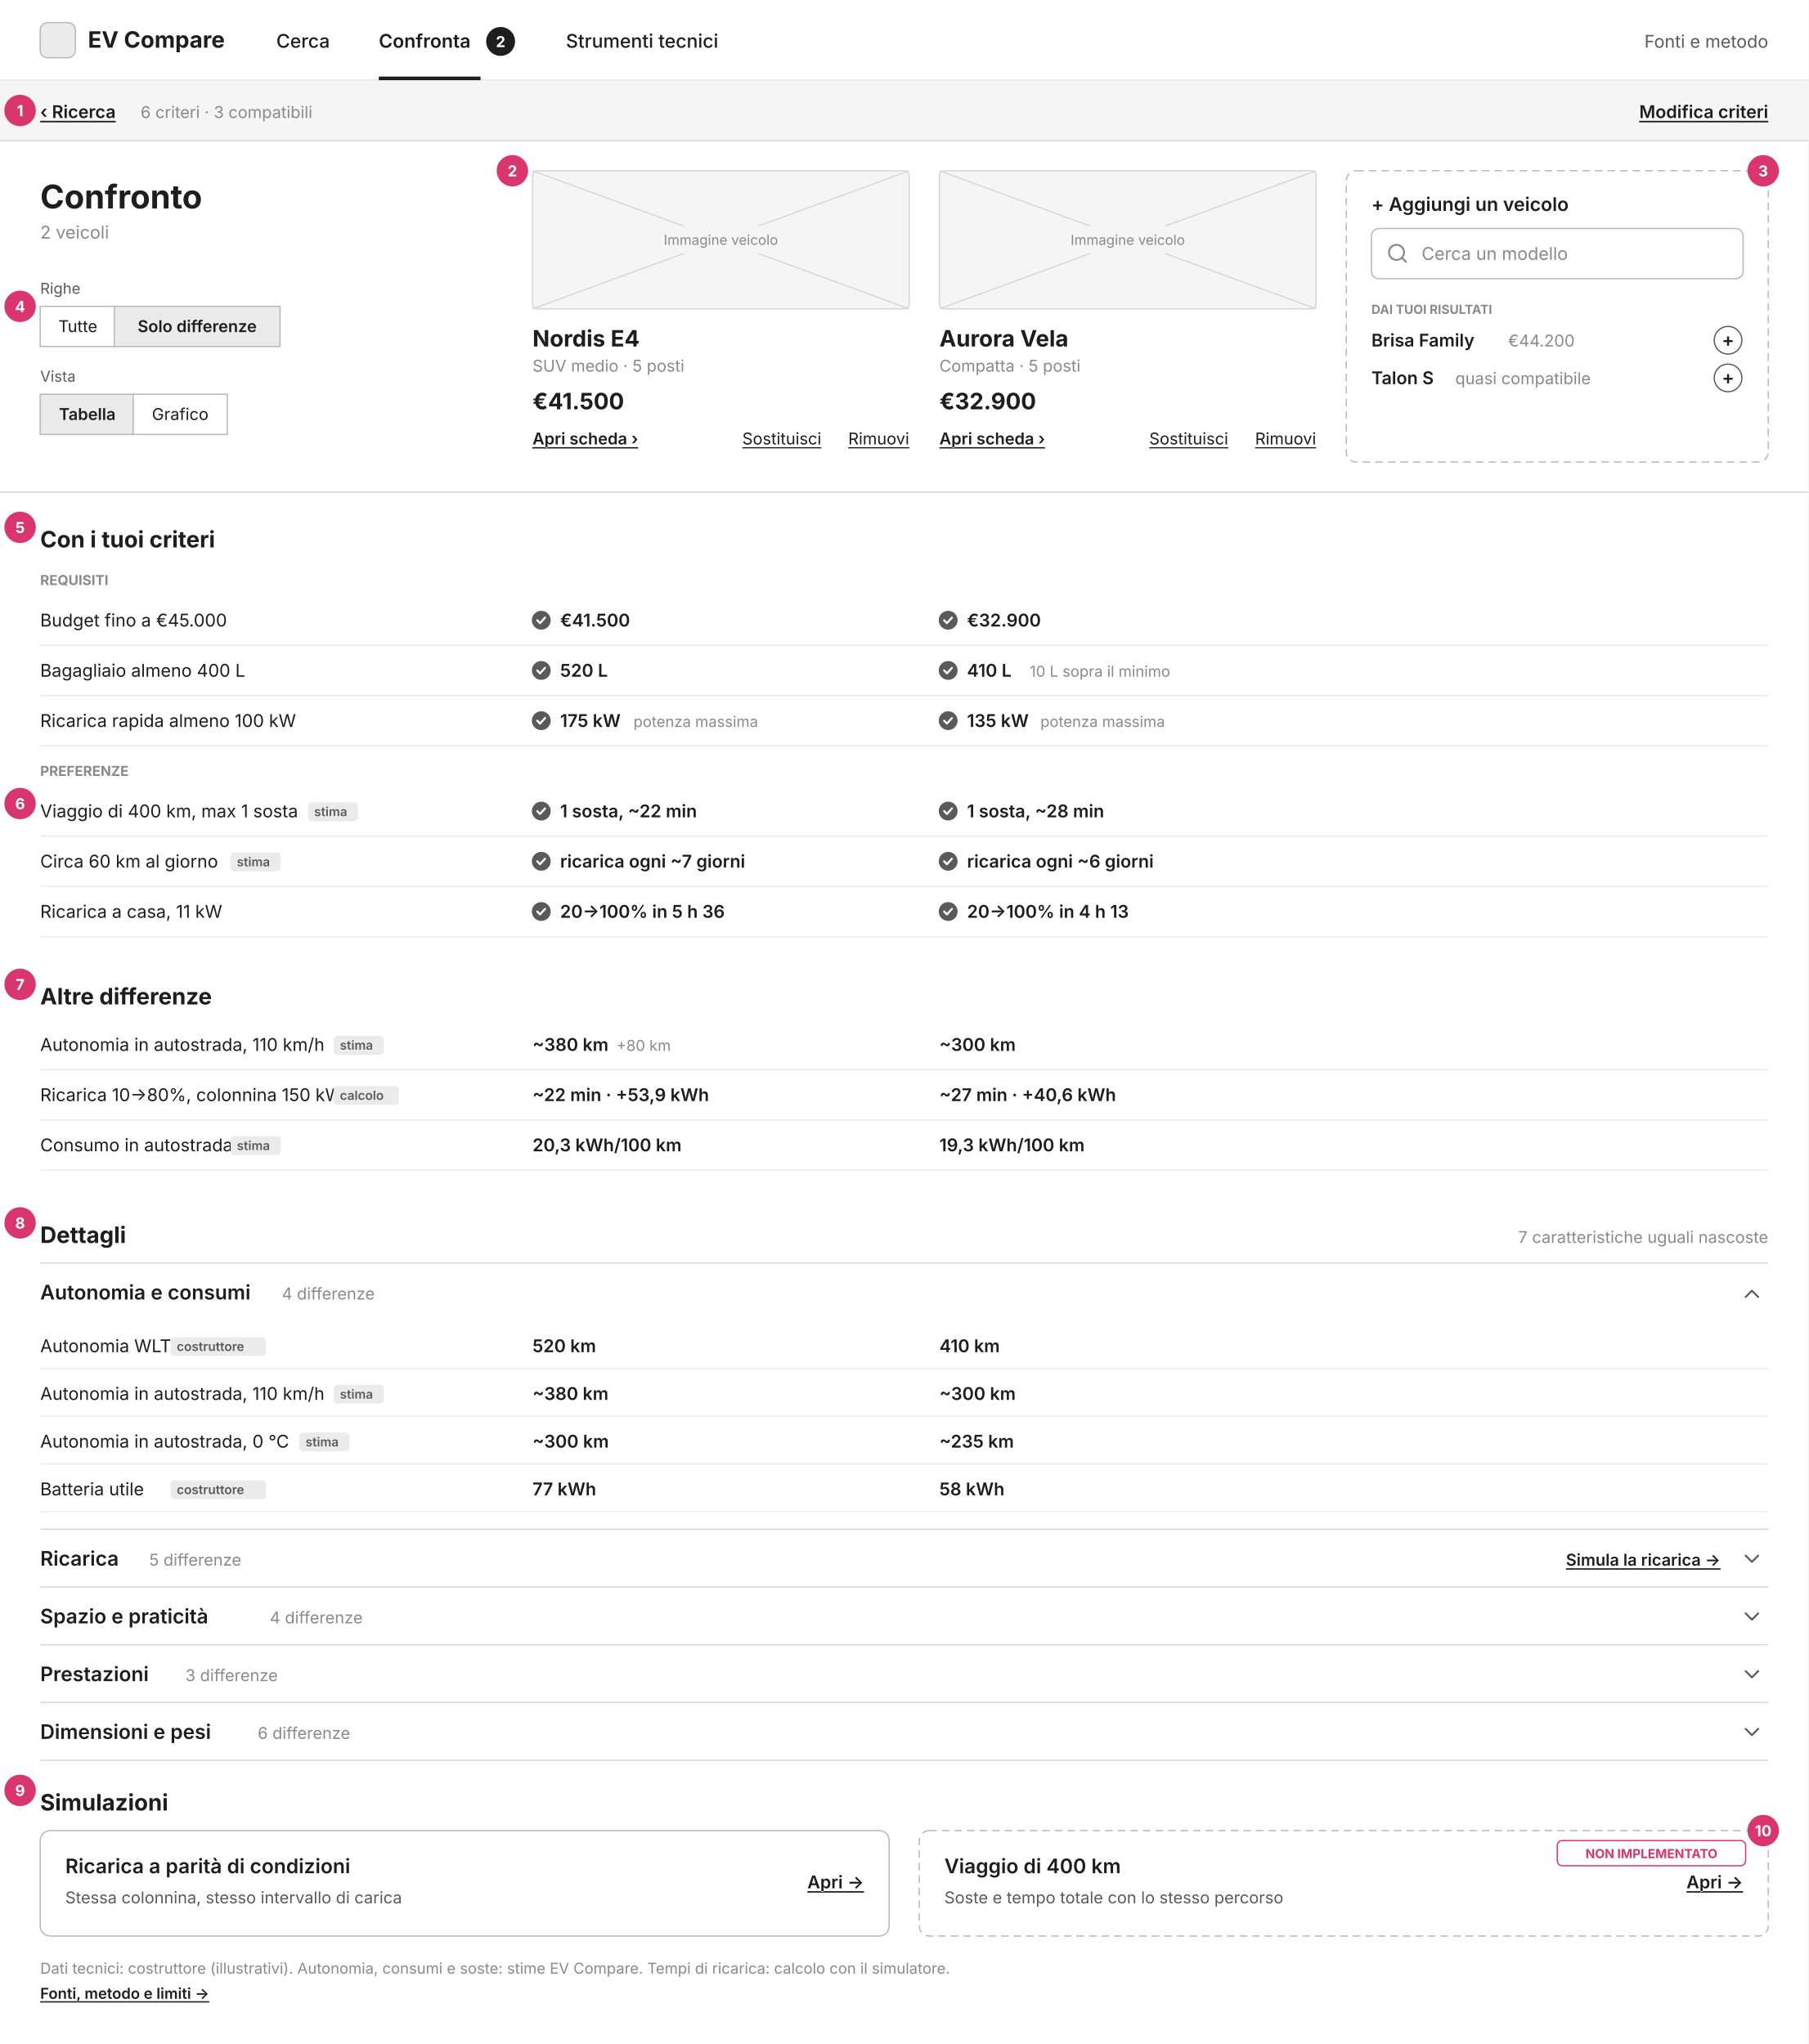
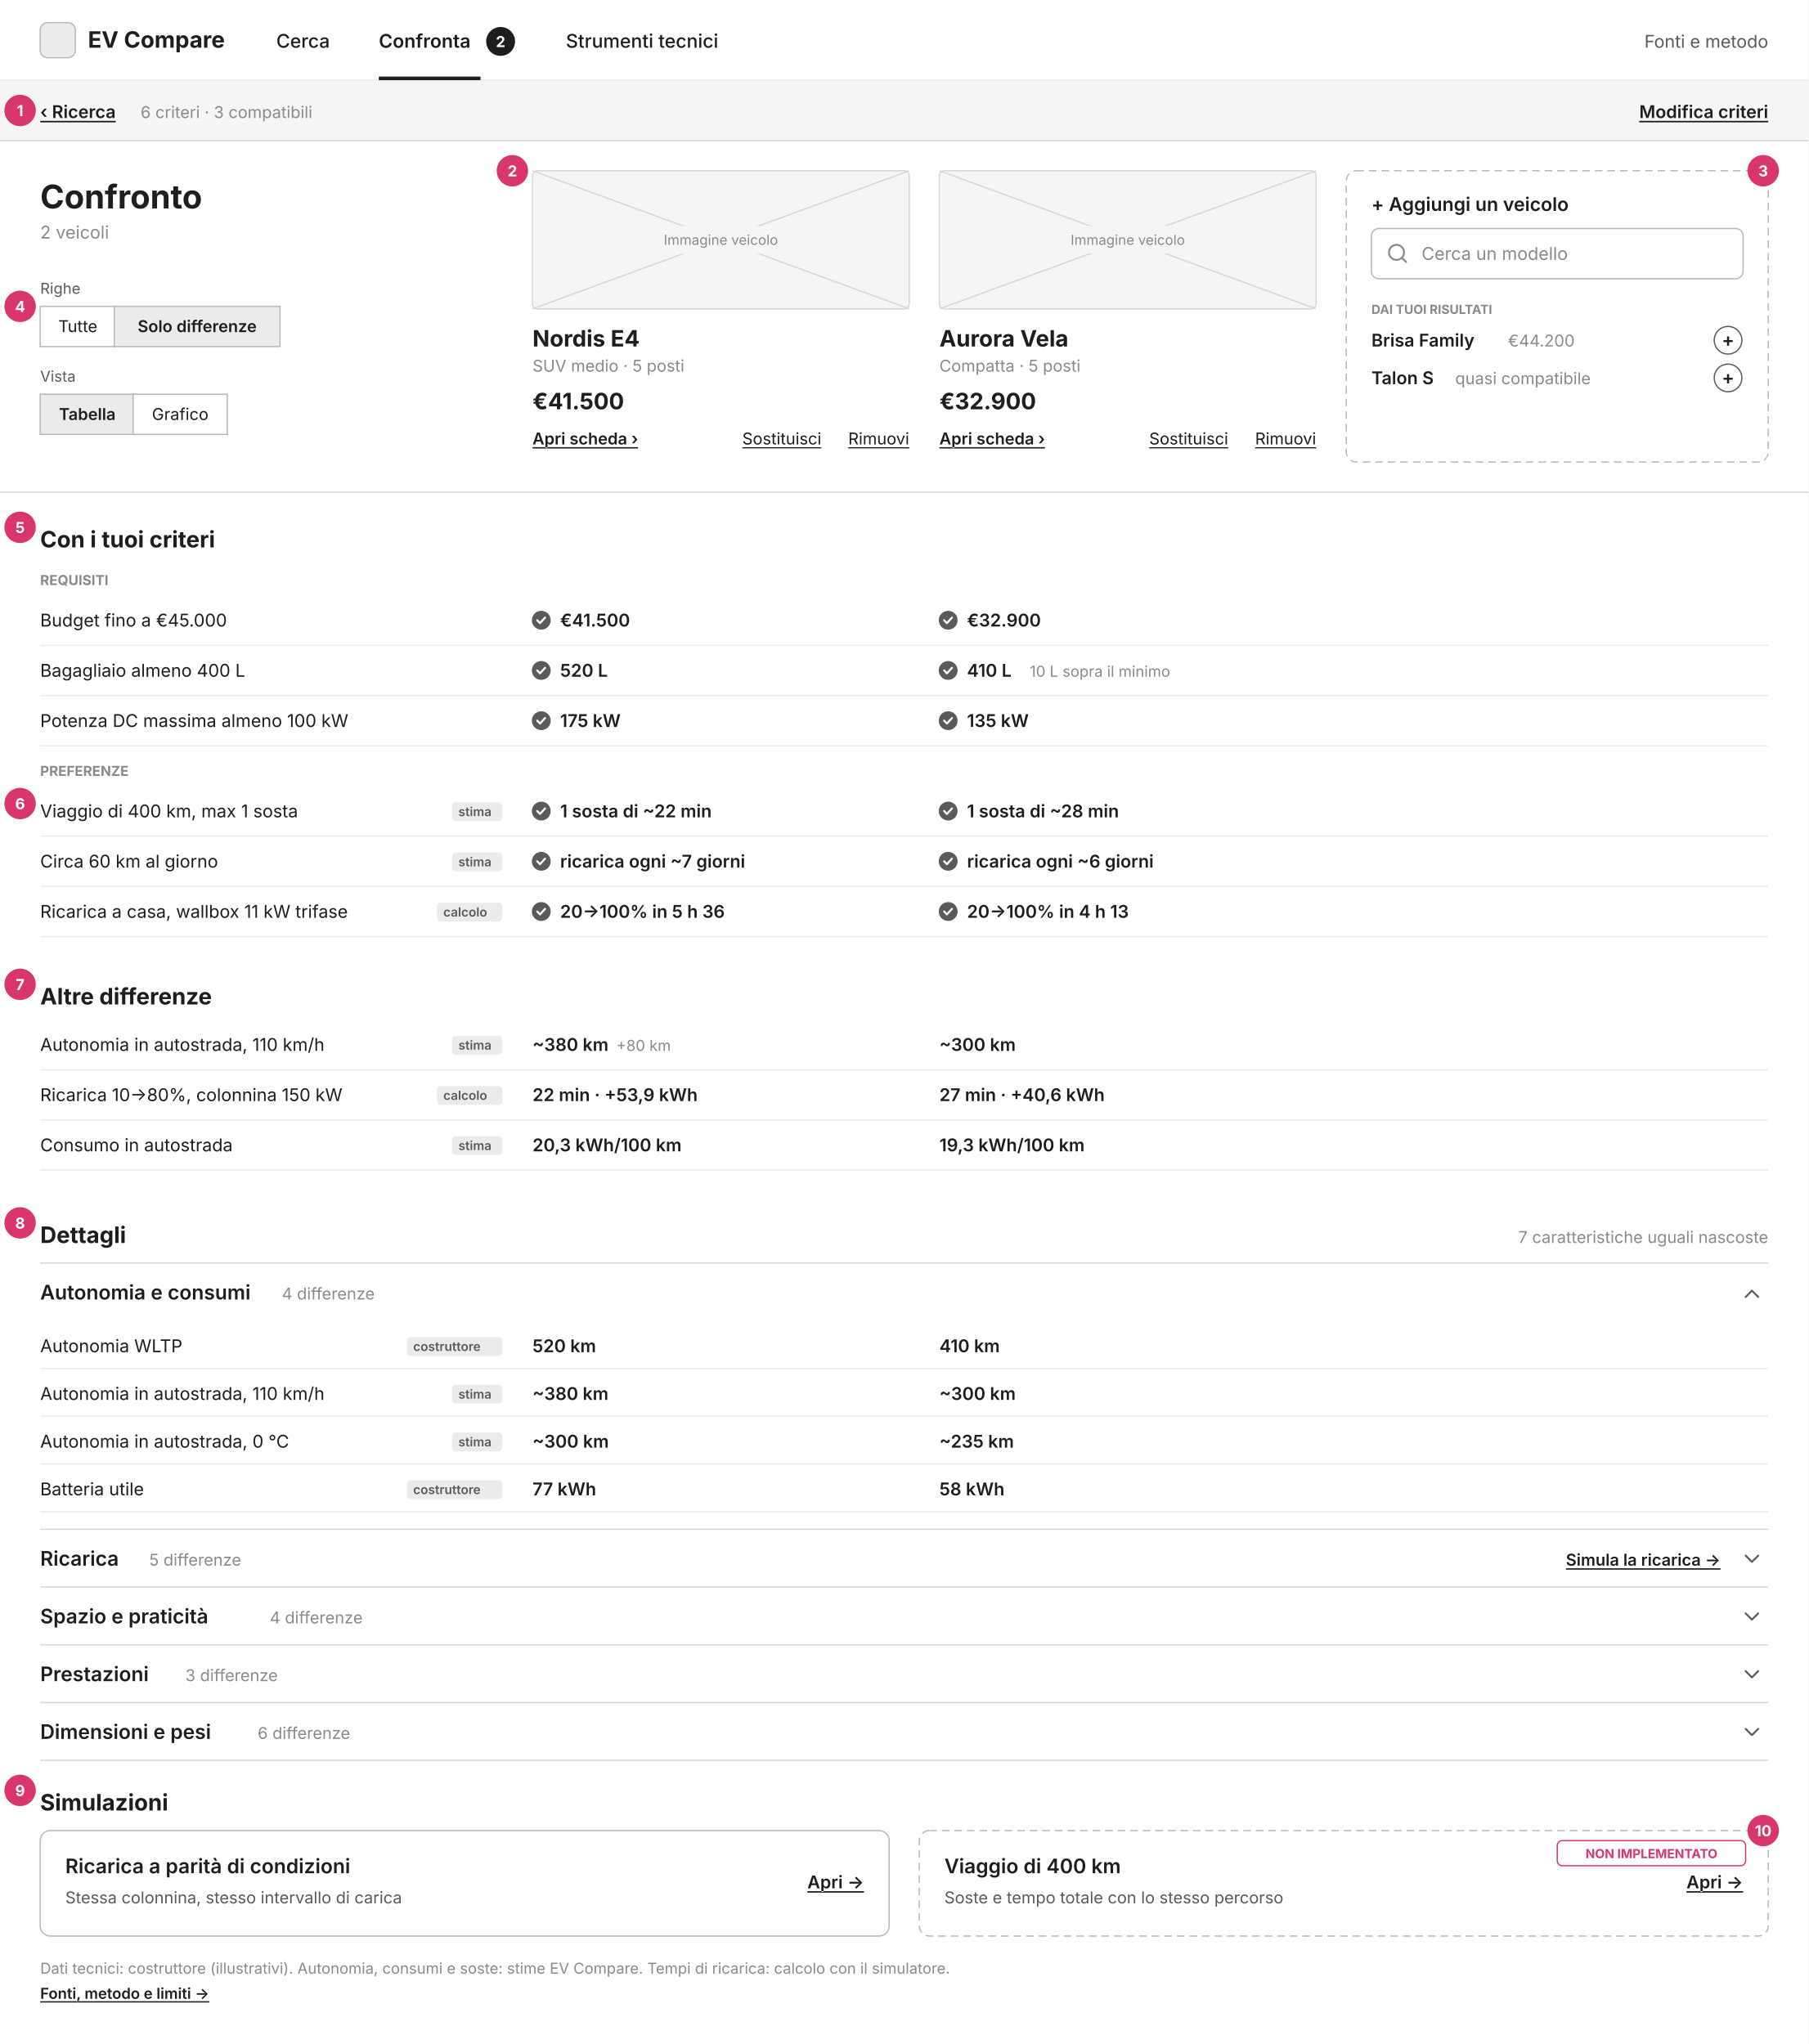
<svg xmlns="http://www.w3.org/2000/svg" width="1440" height="1628" viewBox="0 0 1440 1628">
  <rect id="Frame background" x="0" y="0" width="1440" height="1628" fill="#FFFFFF" />
  <g id="Comparison — Selected Vehicles">
    <g id="Navigation">
      <rect id="rect-1" x="0" y="0" width="1440" height="64" fill="#FFFFFF" />
      <line id="line-2" x1="0" y1="64" x2="1440" y2="64" stroke="#D6D6D6" stroke-width="1" />
      <rect id="Logo placeholder" x="32" y="18" width="28" height="28" fill="#EBEBEB" rx="6" stroke="#B8B8B8" stroke-width="1" />
      <text id="Product name" x="70" y="38" font-family="Inter, Arial, Helvetica, sans-serif" font-size="18" font-weight="700" fill="#1E1E1E">EV Compare</text>
      <text id="Nav: Cerca" x="220" y="38" font-family="Inter, Arial, Helvetica, sans-serif" font-size="15" font-weight="500" fill="#1E1E1E">Cerca</text>
      <text id="Nav: Confronta" x="301.625" y="38" font-family="Inter, Arial, Helvetica, sans-serif" font-size="15" font-weight="600" fill="#1E1E1E">Confronta</text>
      <rect id="Active indicator" x="301.625" y="61" width="81" height="3" fill="#1E1E1E" />
      <g id="Selection count">
        <circle id="circle-3" cx="398.625" cy="33" r="11" fill="#1E1E1E" stroke="#1E1E1E" stroke-width="1" />
        <text id="Text: 2" x="398.625" y="37.5" font-family="Inter, Arial, Helvetica, sans-serif" font-size="12" font-weight="700" fill="#FFFFFF" text-anchor="middle">2</text>
      </g>
      <text id="Nav: Strumenti tecnici" x="450.625" y="38" font-family="Inter, Arial, Helvetica, sans-serif" font-size="15" font-weight="500" fill="#1E1E1E">Strumenti tecnici</text>
      <text id="Nav: Fonti e metodo" x="1408" y="38" font-family="Inter, Arial, Helvetica, sans-serif" font-size="14" font-weight="400" fill="#5A5A5A" text-anchor="end">Fonti e metodo</text>
    </g>
    <g id="Search context">
      <rect id="rect-4" x="0" y="64" width="1440" height="48" fill="#F5F5F5" />
      <line id="line-5" x1="0" y1="112" x2="1440" y2="112" stroke="#D6D6D6" stroke-width="1" />
      <text id="Text: ‹ Ricerca" x="32" y="94" font-family="Inter, Arial, Helvetica, sans-serif" font-size="14" font-weight="600" fill="#1E1E1E" text-decoration="underline">‹ Ricerca</text>
      <text id="Text: 6 criteri · 3 compatibili" x="112" y="94" font-family="Inter, Arial, Helvetica, sans-serif" font-size="13" font-weight="400" fill="#8A8A8A">6 criteri · 3 compatibili</text>
      <text id="Text: Modifica criteri" x="1408" y="94" font-family="Inter, Arial, Helvetica, sans-serif" font-size="14" font-weight="600" fill="#1E1E1E" text-anchor="end" text-decoration="underline">Modifica criteri</text>
    </g>
    <g id="View controls">
      <text id="Text: Confronto" x="32" y="166" font-family="Inter, Arial, Helvetica, sans-serif" font-size="26" font-weight="700" fill="#1E1E1E">Confronto</text>
      <text id="Text: 2 veicoli" x="32" y="190" font-family="Inter, Arial, Helvetica, sans-serif" font-size="14" font-weight="400" fill="#8A8A8A">2 veicoli</text>
      <text id="Text: Righe" x="32" y="234" font-family="Inter, Arial, Helvetica, sans-serif" font-size="12" font-weight="400" fill="#5A5A5A">Righe</text>
      <g id="Segmented control">
        <rect id="rect-6" x="32" y="244" width="60" height="32" fill="#FFFFFF" stroke="#B8B8B8" stroke-width="1" />
        <text id="Text: Tutte" x="62" y="264.5" font-family="Inter, Arial, Helvetica, sans-serif" font-size="13" font-weight="400" fill="#1E1E1E" text-anchor="middle">Tutte</text>
        <rect id="rect-7" x="91" y="244" width="132" height="32" fill="#EBEBEB" stroke="#B8B8B8" stroke-width="1" />
        <text id="Text: Solo differenze" x="157" y="264.5" font-family="Inter, Arial, Helvetica, sans-serif" font-size="13" font-weight="600" fill="#1E1E1E" text-anchor="middle">Solo differenze</text>
      </g>
      <text id="Text: Vista" x="32" y="304" font-family="Inter, Arial, Helvetica, sans-serif" font-size="12" font-weight="400" fill="#5A5A5A">Vista</text>
      <g id="Segmented control">
        <rect id="rect-8" x="32" y="314" width="75" height="32" fill="#EBEBEB" stroke="#B8B8B8" stroke-width="1" />
        <text id="Text: Tabella" x="69.5" y="334.5" font-family="Inter, Arial, Helvetica, sans-serif" font-size="13" font-weight="600" fill="#1E1E1E" text-anchor="middle">Tabella</text>
        <rect id="rect-9" x="106" y="314" width="75" height="32" fill="#FFFFFF" stroke="#B8B8B8" stroke-width="1" />
        <text id="Text: Grafico" x="143.5" y="334.5" font-family="Inter, Arial, Helvetica, sans-serif" font-size="13" font-weight="400" fill="#1E1E1E" text-anchor="middle">Grafico</text>
      </g>
    </g>
    <g id="Vehicle column: Nordis E4">
      <g id="Image placeholder">
        <rect id="rect-10" x="424" y="136" width="300" height="110" fill="#F5F5F5" rx="4" stroke="#D6D6D6" stroke-width="1" />
        <line id="line-11" x1="424" y1="136" x2="724" y2="246" stroke="#D6D6D6" stroke-width="1" />
        <line id="line-12" x1="724" y1="136" x2="424" y2="246" stroke="#D6D6D6" stroke-width="1" />
        <rect id="rect-13" x="517.16" y="180" width="113.68" height="22" fill="#F5F5F5" />
        <text id="Text: Immagine veicolo" x="574" y="195" font-family="Inter, Arial, Helvetica, sans-serif" font-size="11" font-weight="400" fill="#8A8A8A" text-anchor="middle">Immagine veicolo</text>
      </g>
      <text id="Text: Nordis E4" x="424" y="276" font-family="Inter, Arial, Helvetica, sans-serif" font-size="18" font-weight="700" fill="#1E1E1E">Nordis E4</text>
      <text id="Text: SUV medio · 5 posti" x="424" y="296" font-family="Inter, Arial, Helvetica, sans-serif" font-size="13" font-weight="400" fill="#8A8A8A">SUV medio · 5 posti</text>
      <text id="Text: €41.500" x="424" y="326" font-family="Inter, Arial, Helvetica, sans-serif" font-size="18" font-weight="700" fill="#1E1E1E">€41.500</text>
      <text id="Text: Apri scheda ›" x="424" y="354" font-family="Inter, Arial, Helvetica, sans-serif" font-size="13" font-weight="600" fill="#1E1E1E" text-decoration="underline">Apri scheda ›</text>
      <text id="Text: Rimuovi" x="724" y="354" font-family="Inter, Arial, Helvetica, sans-serif" font-size="13" font-weight="400" fill="#1E1E1E" text-anchor="end" text-decoration="underline">Rimuovi</text>
      <text id="Text: Sostituisci" x="654" y="354" font-family="Inter, Arial, Helvetica, sans-serif" font-size="13" font-weight="400" fill="#1E1E1E" text-anchor="end" text-decoration="underline">Sostituisci</text>
    </g>
    <g id="Vehicle column: Aurora Vela">
      <g id="Image placeholder">
        <rect id="rect-14" x="748" y="136" width="300" height="110" fill="#F5F5F5" rx="4" stroke="#D6D6D6" stroke-width="1" />
        <line id="line-15" x1="748" y1="136" x2="1048" y2="246" stroke="#D6D6D6" stroke-width="1" />
        <line id="line-16" x1="1048" y1="136" x2="748" y2="246" stroke="#D6D6D6" stroke-width="1" />
        <rect id="rect-17" x="841.16" y="180" width="113.68" height="22" fill="#F5F5F5" />
        <text id="Text: Immagine veicolo" x="898" y="195" font-family="Inter, Arial, Helvetica, sans-serif" font-size="11" font-weight="400" fill="#8A8A8A" text-anchor="middle">Immagine veicolo</text>
      </g>
      <text id="Text: Aurora Vela" x="748" y="276" font-family="Inter, Arial, Helvetica, sans-serif" font-size="18" font-weight="700" fill="#1E1E1E">Aurora Vela</text>
      <text id="Text: Compatta · 5 posti" x="748" y="296" font-family="Inter, Arial, Helvetica, sans-serif" font-size="13" font-weight="400" fill="#8A8A8A">Compatta · 5 posti</text>
      <text id="Text: €32.900" x="748" y="326" font-family="Inter, Arial, Helvetica, sans-serif" font-size="18" font-weight="700" fill="#1E1E1E">€32.900</text>
      <text id="Text: Apri scheda ›" x="748" y="354" font-family="Inter, Arial, Helvetica, sans-serif" font-size="13" font-weight="600" fill="#1E1E1E" text-decoration="underline">Apri scheda ›</text>
      <text id="Text: Rimuovi" x="1048" y="354" font-family="Inter, Arial, Helvetica, sans-serif" font-size="13" font-weight="400" fill="#1E1E1E" text-anchor="end" text-decoration="underline">Rimuovi</text>
      <text id="Text: Sostituisci" x="978" y="354" font-family="Inter, Arial, Helvetica, sans-serif" font-size="13" font-weight="400" fill="#1E1E1E" text-anchor="end" text-decoration="underline">Sostituisci</text>
    </g>
    <g id="Add vehicle slot">
      <rect id="rect-18" x="1072" y="136" width="336" height="232" fill="#FFFFFF" rx="8" stroke="#B8B8B8" stroke-width="1" stroke-dasharray="6 4" />
      <text id="Text: + Aggiungi un veicolo" x="1092" y="168" font-family="Inter, Arial, Helvetica, sans-serif" font-size="15" font-weight="600" fill="#1E1E1E">+ Aggiungi un veicolo</text>
      <g id="Input: Cerca un modello">
        <rect id="rect-19" x="1092" y="182" width="296" height="40" fill="#FFFFFF" rx="6" stroke="#B8B8B8" stroke-width="1" />
        <circle id="circle-20" cx="1112" cy="201" r="6" fill="none" stroke="#8A8A8A" stroke-width="1.5" />
        <line id="line-21" x1="1116" y1="205" x2="1120" y2="209" stroke="#8A8A8A" stroke-width="1.5" />
        <text id="Text: Cerca un modello" x="1132" y="207" font-family="Inter, Arial, Helvetica, sans-serif" font-size="14" font-weight="400" fill="#8A8A8A">Cerca un modello</text>
      </g>
      <text id="Text: DAI TUOI RISULTATI" x="1092" y="250" font-family="Inter, Arial, Helvetica, sans-serif" font-size="10" font-weight="700" fill="#8A8A8A">DAI TUOI RISULTATI</text>
      <text id="Text: Brisa Family" x="1092" y="276" font-family="Inter, Arial, Helvetica, sans-serif" font-size="14" font-weight="600" fill="#1E1E1E">Brisa Family</text>
      <text id="Text: €44.200" x="1200.8" y="276" font-family="Inter, Arial, Helvetica, sans-serif" font-size="13" font-weight="400" fill="#8A8A8A">€44.200</text>
      <g id="Add">
        <circle id="circle-22" cx="1376" cy="271" r="11" fill="#FFFFFF" stroke="#5A5A5A" stroke-width="1" />
        <text id="Text: +" x="1376" y="276" font-family="Inter, Arial, Helvetica, sans-serif" font-size="15" font-weight="600" fill="#1E1E1E" text-anchor="middle">+</text>
      </g>
      <text id="Text: Talon S" x="1092" y="306" font-family="Inter, Arial, Helvetica, sans-serif" font-size="14" font-weight="600" fill="#1E1E1E">Talon S</text>
      <text id="Text: quasi compatibile" x="1158.8" y="306" font-family="Inter, Arial, Helvetica, sans-serif" font-size="13" font-weight="400" fill="#8A8A8A">quasi compatibile</text>
      <g id="Add">
        <circle id="circle-23" cx="1376" cy="301" r="11" fill="#FFFFFF" stroke="#5A5A5A" stroke-width="1" />
        <text id="Text: +" x="1376" y="306" font-family="Inter, Arial, Helvetica, sans-serif" font-size="15" font-weight="600" fill="#1E1E1E" text-anchor="middle">+</text>
      </g>
    </g>
    <line id="Sticky header edge" x1="0" y1="392" x2="1440" y2="392" stroke="#D6D6D6" stroke-width="1" />
    <g id="Section: criteria fit">
      <text id="Text: Con i tuoi criteri" x="32" y="436" font-family="Inter, Arial, Helvetica, sans-serif" font-size="18" font-weight="700" fill="#1E1E1E">Con i tuoi criteri</text>
      <text id="Text: REQUISITI" x="32" y="466" font-family="Inter, Arial, Helvetica, sans-serif" font-size="11" font-weight="700" fill="#8A8A8A">REQUISITI</text>
      <g id="Row: Budget fino a €45.000">
        <line id="line-24" x1="32" y1="514" x2="1408" y2="514" stroke="#EBEBEB" stroke-width="1" />
        <text id="Text: Budget fino a €45.000" x="32" y="499" font-family="Inter, Arial, Helvetica, sans-serif" font-size="14" font-weight="400" fill="#1E1E1E">Budget fino a €45.000</text>
        <g id="Fit: met">
          <circle id="circle-25" cx="431" cy="494" r="7" fill="#5A5A5A" stroke="#5A5A5A" stroke-width="1" />
          <path id="path-26" d="M427.8 494 l2.2 2.3 l4 -4.4" fill="none" stroke="#FFFFFF" stroke-width="1.6" stroke-linecap="round" stroke-linejoin="round" />
        </g>
        <text id="Text: €41.500" x="446" y="499" font-family="Inter, Arial, Helvetica, sans-serif" font-size="14" font-weight="600" fill="#1E1E1E">€41.500</text>
        <g id="Fit: met">
          <circle id="circle-27" cx="755" cy="494" r="7" fill="#5A5A5A" stroke="#5A5A5A" stroke-width="1" />
          <path id="path-28" d="M751.8 494 l2.2 2.3 l4 -4.4" fill="none" stroke="#FFFFFF" stroke-width="1.6" stroke-linecap="round" stroke-linejoin="round" />
        </g>
        <text id="Text: €32.900" x="770" y="499" font-family="Inter, Arial, Helvetica, sans-serif" font-size="14" font-weight="600" fill="#1E1E1E">€32.900</text>
      </g>
      <g id="Row: Bagagliaio almeno 400 L">
        <line id="line-29" x1="32" y1="554" x2="1408" y2="554" stroke="#EBEBEB" stroke-width="1" />
        <text id="Text: Bagagliaio almeno 400 L" x="32" y="539" font-family="Inter, Arial, Helvetica, sans-serif" font-size="14" font-weight="400" fill="#1E1E1E">Bagagliaio almeno 400 L</text>
        <g id="Fit: met">
          <circle id="circle-30" cx="431" cy="534" r="7" fill="#5A5A5A" stroke="#5A5A5A" stroke-width="1" />
          <path id="path-31" d="M427.8 534 l2.2 2.3 l4 -4.4" fill="none" stroke="#FFFFFF" stroke-width="1.6" stroke-linecap="round" stroke-linejoin="round" />
        </g>
        <text id="Text: 520 L" x="446" y="539" font-family="Inter, Arial, Helvetica, sans-serif" font-size="14" font-weight="600" fill="#1E1E1E">520 L</text>
        <g id="Fit: met">
          <circle id="circle-32" cx="755" cy="534" r="7" fill="#5A5A5A" stroke="#5A5A5A" stroke-width="1" />
          <path id="path-33" d="M751.8 534 l2.2 2.3 l4 -4.4" fill="none" stroke="#FFFFFF" stroke-width="1.6" stroke-linecap="round" stroke-linejoin="round" />
        </g>
        <text id="Text: 410 L" x="770" y="539" font-family="Inter, Arial, Helvetica, sans-serif" font-size="14" font-weight="600" fill="#1E1E1E">410 L</text>
        <text id="Text: 10 L sopra il minimo" x="820" y="539" font-family="Inter, Arial, Helvetica, sans-serif" font-size="12" font-weight="400" fill="#8A8A8A">10 L sopra il minimo</text>
      </g>
-       <g id="Row: Ricarica rapida almeno 100 kW">
+       <g id="Row: Potenza DC massima almeno 100 kW">
        <line id="line-34" x1="32" y1="594" x2="1408" y2="594" stroke="#EBEBEB" stroke-width="1" />
-         <text id="Text: Ricarica rapida almeno 100 k" x="32" y="579" font-family="Inter, Arial, Helvetica, sans-serif" font-size="14" font-weight="400" fill="#1E1E1E">Ricarica rapida almeno 100 kW</text>
+         <text id="Text: Potenza DC massima almeno 10" x="32" y="579" font-family="Inter, Arial, Helvetica, sans-serif" font-size="14" font-weight="400" fill="#1E1E1E">Potenza DC massima almeno 100 kW</text>
        <g id="Fit: met">
          <circle id="circle-35" cx="431" cy="574" r="7" fill="#5A5A5A" stroke="#5A5A5A" stroke-width="1" />
          <path id="path-36" d="M427.8 574 l2.2 2.3 l4 -4.4" fill="none" stroke="#FFFFFF" stroke-width="1.6" stroke-linecap="round" stroke-linejoin="round" />
        </g>
        <text id="Text: 175 kW" x="446" y="579" font-family="Inter, Arial, Helvetica, sans-serif" font-size="14" font-weight="600" fill="#1E1E1E">175 kW</text>
-         <text id="Text: potenza massima" x="504.4" y="579" font-family="Inter, Arial, Helvetica, sans-serif" font-size="12" font-weight="400" fill="#8A8A8A">potenza massima</text>
        <g id="Fit: met">
          <circle id="circle-37" cx="755" cy="574" r="7" fill="#5A5A5A" stroke="#5A5A5A" stroke-width="1" />
          <path id="path-38" d="M751.8 574 l2.2 2.3 l4 -4.4" fill="none" stroke="#FFFFFF" stroke-width="1.6" stroke-linecap="round" stroke-linejoin="round" />
        </g>
        <text id="Text: 135 kW" x="770" y="579" font-family="Inter, Arial, Helvetica, sans-serif" font-size="14" font-weight="600" fill="#1E1E1E">135 kW</text>
-         <text id="Text: potenza massima" x="828.4" y="579" font-family="Inter, Arial, Helvetica, sans-serif" font-size="12" font-weight="400" fill="#8A8A8A">potenza massima</text>
      </g>
      <text id="Text: PREFERENZE" x="32" y="618" font-family="Inter, Arial, Helvetica, sans-serif" font-size="11" font-weight="700" fill="#8A8A8A">PREFERENZE</text>
      <g id="Row: Viaggio di 400 km, max 1 sosta">
        <line id="line-39" x1="32" y1="666" x2="1408" y2="666" stroke="#EBEBEB" stroke-width="1" />
        <text id="Text: Viaggio di 400 km, max 1 sos" x="32" y="651" font-family="Inter, Arial, Helvetica, sans-serif" font-size="14" font-weight="400" fill="#1E1E1E">Viaggio di 400 km, max 1 sosta</text>
        <g id="Tag: stima">
-           <rect id="rect-40" x="245.128" y="639" width="40" height="15" fill="#EBEBEB" rx="3" />
-           <text id="Text: stima" x="250.128" y="650" font-family="Inter, Arial, Helvetica, sans-serif" font-size="10" font-weight="600" fill="#5A5A5A">stima</text>
+           <rect id="rect-40" x="360" y="639" width="40" height="15" fill="#EBEBEB" rx="3" />
+           <text id="Text: stima" x="365" y="650" font-family="Inter, Arial, Helvetica, sans-serif" font-size="10" font-weight="600" fill="#5A5A5A">stima</text>
        </g>
        <g id="Fit: met">
          <circle id="circle-41" cx="431" cy="646" r="7" fill="#5A5A5A" stroke="#5A5A5A" stroke-width="1" />
          <path id="path-42" d="M427.8 646 l2.2 2.3 l4 -4.4" fill="none" stroke="#FFFFFF" stroke-width="1.6" stroke-linecap="round" stroke-linejoin="round" />
        </g>
-         <text id="Text: 1 sosta, ~22 min" x="446" y="651" font-family="Inter, Arial, Helvetica, sans-serif" font-size="14" font-weight="600" fill="#1E1E1E">1 sosta, ~22 min</text>
+         <text id="Text: 1 sosta di ~22 min" x="446" y="651" font-family="Inter, Arial, Helvetica, sans-serif" font-size="14" font-weight="600" fill="#1E1E1E">1 sosta di ~22 min</text>
        <g id="Fit: met">
          <circle id="circle-43" cx="755" cy="646" r="7" fill="#5A5A5A" stroke="#5A5A5A" stroke-width="1" />
          <path id="path-44" d="M751.8 646 l2.2 2.3 l4 -4.4" fill="none" stroke="#FFFFFF" stroke-width="1.6" stroke-linecap="round" stroke-linejoin="round" />
        </g>
-         <text id="Text: 1 sosta, ~28 min" x="770" y="651" font-family="Inter, Arial, Helvetica, sans-serif" font-size="14" font-weight="600" fill="#1E1E1E">1 sosta, ~28 min</text>
+         <text id="Text: 1 sosta di ~28 min" x="770" y="651" font-family="Inter, Arial, Helvetica, sans-serif" font-size="14" font-weight="600" fill="#1E1E1E">1 sosta di ~28 min</text>
      </g>
      <g id="Row: Circa 60 km al giorno">
        <line id="line-45" x1="32" y1="706" x2="1408" y2="706" stroke="#EBEBEB" stroke-width="1" />
        <text id="Text: Circa 60 km al giorno" x="32" y="691" font-family="Inter, Arial, Helvetica, sans-serif" font-size="14" font-weight="400" fill="#1E1E1E">Circa 60 km al giorno</text>
        <g id="Tag: stima">
-           <rect id="rect-46" x="183.59" y="679" width="40" height="15" fill="#EBEBEB" rx="3" />
-           <text id="Text: stima" x="188.59" y="690" font-family="Inter, Arial, Helvetica, sans-serif" font-size="10" font-weight="600" fill="#5A5A5A">stima</text>
+           <rect id="rect-46" x="360" y="679" width="40" height="15" fill="#EBEBEB" rx="3" />
+           <text id="Text: stima" x="365" y="690" font-family="Inter, Arial, Helvetica, sans-serif" font-size="10" font-weight="600" fill="#5A5A5A">stima</text>
        </g>
        <g id="Fit: met">
          <circle id="circle-47" cx="431" cy="686" r="7" fill="#5A5A5A" stroke="#5A5A5A" stroke-width="1" />
          <path id="path-48" d="M427.8 686 l2.2 2.3 l4 -4.4" fill="none" stroke="#FFFFFF" stroke-width="1.6" stroke-linecap="round" stroke-linejoin="round" />
        </g>
        <text id="Text: ricarica ogni ~7 giorni" x="446" y="691" font-family="Inter, Arial, Helvetica, sans-serif" font-size="14" font-weight="600" fill="#1E1E1E">ricarica ogni ~7 giorni</text>
        <g id="Fit: met">
          <circle id="circle-49" cx="755" cy="686" r="7" fill="#5A5A5A" stroke="#5A5A5A" stroke-width="1" />
          <path id="path-50" d="M751.8 686 l2.2 2.3 l4 -4.4" fill="none" stroke="#FFFFFF" stroke-width="1.6" stroke-linecap="round" stroke-linejoin="round" />
        </g>
        <text id="Text: ricarica ogni ~6 giorni" x="770" y="691" font-family="Inter, Arial, Helvetica, sans-serif" font-size="14" font-weight="600" fill="#1E1E1E">ricarica ogni ~6 giorni</text>
      </g>
-       <g id="Row: Ricarica a casa, 11 kW">
+       <g id="Row: Ricarica a casa, wallbox 11 kW trifase">
        <line id="line-51" x1="32" y1="746" x2="1408" y2="746" stroke="#EBEBEB" stroke-width="1" />
-         <text id="Text: Ricarica a casa, 11 kW" x="32" y="731" font-family="Inter, Arial, Helvetica, sans-serif" font-size="14" font-weight="400" fill="#1E1E1E">Ricarica a casa, 11 kW</text>
-         <g id="Fit: met">
-           <circle id="circle-52" cx="431" cy="726" r="7" fill="#5A5A5A" stroke="#5A5A5A" stroke-width="1" />
-           <path id="path-53" d="M427.8 726 l2.2 2.3 l4 -4.4" fill="none" stroke="#FFFFFF" stroke-width="1.6" stroke-linecap="round" stroke-linejoin="round" />
+         <text id="Text: Ricarica a casa, wallbox 11 " x="32" y="731" font-family="Inter, Arial, Helvetica, sans-serif" font-size="14" font-weight="400" fill="#1E1E1E">Ricarica a casa, wallbox 11 kW trifase</text>
+         <g id="Tag: calcolo">
+           <rect id="rect-52" x="348" y="719" width="52" height="15" fill="#EBEBEB" rx="3" />
+           <text id="Text: calcolo" x="353" y="730" font-family="Inter, Arial, Helvetica, sans-serif" font-size="10" font-weight="600" fill="#5A5A5A">calcolo</text>
+         </g>
+         <g id="Fit: met">
+           <circle id="circle-53" cx="431" cy="726" r="7" fill="#5A5A5A" stroke="#5A5A5A" stroke-width="1" />
+           <path id="path-54" d="M427.8 726 l2.2 2.3 l4 -4.4" fill="none" stroke="#FFFFFF" stroke-width="1.6" stroke-linecap="round" stroke-linejoin="round" />
        </g>
        <text id="Text: 20→100% in 5 h 36" x="446" y="731" font-family="Inter, Arial, Helvetica, sans-serif" font-size="14" font-weight="600" fill="#1E1E1E">20→100% in 5 h 36</text>
        <g id="Fit: met">
-           <circle id="circle-54" cx="755" cy="726" r="7" fill="#5A5A5A" stroke="#5A5A5A" stroke-width="1" />
-           <path id="path-55" d="M751.8 726 l2.2 2.3 l4 -4.4" fill="none" stroke="#FFFFFF" stroke-width="1.6" stroke-linecap="round" stroke-linejoin="round" />
+           <circle id="circle-55" cx="755" cy="726" r="7" fill="#5A5A5A" stroke="#5A5A5A" stroke-width="1" />
+           <path id="path-56" d="M751.8 726 l2.2 2.3 l4 -4.4" fill="none" stroke="#FFFFFF" stroke-width="1.6" stroke-linecap="round" stroke-linejoin="round" />
        </g>
        <text id="Text: 20→100% in 4 h 13" x="770" y="731" font-family="Inter, Arial, Helvetica, sans-serif" font-size="14" font-weight="600" fill="#1E1E1E">20→100% in 4 h 13</text>
      </g>
    </g>
    <g id="Section: other differences">
      <text id="Text: Altre differenze" x="32" y="800" font-family="Inter, Arial, Helvetica, sans-serif" font-size="18" font-weight="700" fill="#1E1E1E">Altre differenze</text>
      <g id="Row: Autonomia in autostrada, 110 km/h">
-         <line id="line-56" x1="32" y1="852" x2="1408" y2="852" stroke="#EBEBEB" stroke-width="1" />
+         <line id="line-57" x1="32" y1="852" x2="1408" y2="852" stroke="#EBEBEB" stroke-width="1" />
        <text id="Text: Autonomia in autostrada, 110" x="32" y="837" font-family="Inter, Arial, Helvetica, sans-serif" font-size="14" font-weight="400" fill="#1E1E1E">Autonomia in autostrada, 110 km/h</text>
        <g id="Tag: stima">
-           <rect id="rect-57" x="265.641" y="825" width="40" height="15" fill="#EBEBEB" rx="3" />
-           <text id="Text: stima" x="270.641" y="836" font-family="Inter, Arial, Helvetica, sans-serif" font-size="10" font-weight="600" fill="#5A5A5A">stima</text>
+           <rect id="rect-58" x="360" y="825" width="40" height="15" fill="#EBEBEB" rx="3" />
+           <text id="Text: stima" x="365" y="836" font-family="Inter, Arial, Helvetica, sans-serif" font-size="10" font-weight="600" fill="#5A5A5A">stima</text>
        </g>
        <text id="Text: ~380 km" x="424" y="837" font-family="Inter, Arial, Helvetica, sans-serif" font-size="14" font-weight="600" fill="#1E1E1E">~380 km</text>
        <text id="Text: +80 km" x="490.8" y="837" font-family="Inter, Arial, Helvetica, sans-serif" font-size="12" font-weight="400" fill="#8A8A8A">+80 km</text>
        <text id="Text: ~300 km" x="748" y="837" font-family="Inter, Arial, Helvetica, sans-serif" font-size="14" font-weight="600" fill="#1E1E1E">~300 km</text>
      </g>
      <g id="Row: Ricarica 10→80%, colonnina 150 kW">
-         <line id="line-58" x1="32" y1="892" x2="1408" y2="892" stroke="#EBEBEB" stroke-width="1" />
+         <line id="line-59" x1="32" y1="892" x2="1408" y2="892" stroke="#EBEBEB" stroke-width="1" />
        <text id="Text: Ricarica 10→80%, colonnina 1" x="32" y="877" font-family="Inter, Arial, Helvetica, sans-serif" font-size="14" font-weight="400" fill="#1E1E1E">Ricarica 10→80%, colonnina 150 kW</text>
        <g id="Tag: calcolo">
-           <rect id="rect-59" x="265.641" y="865" width="52" height="15" fill="#EBEBEB" rx="3" />
-           <text id="Text: calcolo" x="270.641" y="876" font-family="Inter, Arial, Helvetica, sans-serif" font-size="10" font-weight="600" fill="#5A5A5A">calcolo</text>
-         </g>
-         <text id="Text: ~22 min · +53,9 kWh" x="424" y="877" font-family="Inter, Arial, Helvetica, sans-serif" font-size="14" font-weight="600" fill="#1E1E1E">~22 min · +53,9 kWh</text>
-         <text id="Text: ~27 min · +40,6 kWh" x="748" y="877" font-family="Inter, Arial, Helvetica, sans-serif" font-size="14" font-weight="600" fill="#1E1E1E">~27 min · +40,6 kWh</text>
+           <rect id="rect-60" x="348" y="865" width="52" height="15" fill="#EBEBEB" rx="3" />
+           <text id="Text: calcolo" x="353" y="876" font-family="Inter, Arial, Helvetica, sans-serif" font-size="10" font-weight="600" fill="#5A5A5A">calcolo</text>
+         </g>
+         <text id="Text: 22 min · +53,9 kWh" x="424" y="877" font-family="Inter, Arial, Helvetica, sans-serif" font-size="14" font-weight="600" fill="#1E1E1E">22 min · +53,9 kWh</text>
+         <text id="Text: 27 min · +40,6 kWh" x="748" y="877" font-family="Inter, Arial, Helvetica, sans-serif" font-size="14" font-weight="600" fill="#1E1E1E">27 min · +40,6 kWh</text>
      </g>
      <g id="Row: Consumo in autostrada">
-         <line id="line-60" x1="32" y1="932" x2="1408" y2="932" stroke="#EBEBEB" stroke-width="1" />
+         <line id="line-61" x1="32" y1="932" x2="1408" y2="932" stroke="#EBEBEB" stroke-width="1" />
        <text id="Text: Consumo in autostrada" x="32" y="917" font-family="Inter, Arial, Helvetica, sans-serif" font-size="14" font-weight="400" fill="#1E1E1E">Consumo in autostrada</text>
        <g id="Tag: stima">
-           <rect id="rect-61" x="183.59" y="905" width="40" height="15" fill="#EBEBEB" rx="3" />
-           <text id="Text: stima" x="188.59" y="916" font-family="Inter, Arial, Helvetica, sans-serif" font-size="10" font-weight="600" fill="#5A5A5A">stima</text>
+           <rect id="rect-62" x="360" y="905" width="40" height="15" fill="#EBEBEB" rx="3" />
+           <text id="Text: stima" x="365" y="916" font-family="Inter, Arial, Helvetica, sans-serif" font-size="10" font-weight="600" fill="#5A5A5A">stima</text>
        </g>
        <text id="Text: 20,3 kWh/100 km" x="424" y="917" font-family="Inter, Arial, Helvetica, sans-serif" font-size="14" font-weight="600" fill="#1E1E1E">20,3 kWh/100 km</text>
        <text id="Text: 19,3 kWh/100 km" x="748" y="917" font-family="Inter, Arial, Helvetica, sans-serif" font-size="14" font-weight="600" fill="#1E1E1E">19,3 kWh/100 km</text>
      </g>
    </g>
    <g id="Section: details">
      <text id="Text: Dettagli" x="32" y="990" font-family="Inter, Arial, Helvetica, sans-serif" font-size="18" font-weight="700" fill="#1E1E1E">Dettagli</text>
      <text id="Text: 7 caratteristiche uguali nas" x="1408" y="990" font-family="Inter, Arial, Helvetica, sans-serif" font-size="13" font-weight="400" fill="#8A8A8A" text-anchor="end">7 caratteristiche uguali nascoste</text>
-       <line id="line-62" x1="32" y1="1006" x2="1408" y2="1006" stroke="#D6D6D6" stroke-width="1" />
+       <line id="line-63" x1="32" y1="1006" x2="1408" y2="1006" stroke="#D6D6D6" stroke-width="1" />
      <text id="Text: Autonomia e consumi" x="32" y="1035" font-family="Inter, Arial, Helvetica, sans-serif" font-size="16" font-weight="600" fill="#1E1E1E">Autonomia e consumi</text>
      <text id="Text: 4 differenze" x="224.4" y="1035" font-family="Inter, Arial, Helvetica, sans-serif" font-size="13" font-weight="400" fill="#8A8A8A">4 differenze</text>
-       <path id="path-63" d="M1390 1033 l5 -5 l5 5" fill="none" stroke="#5A5A5A" stroke-width="1.5" stroke-linecap="round" stroke-linejoin="round" />
+       <path id="path-64" d="M1390 1033 l5 -5 l5 5" fill="none" stroke="#5A5A5A" stroke-width="1.5" stroke-linecap="round" stroke-linejoin="round" />
      <g id="Row: Autonomia WLTP">
-         <line id="line-64" x1="32" y1="1090" x2="1408" y2="1090" stroke="#EBEBEB" stroke-width="1" />
+         <line id="line-65" x1="32" y1="1090" x2="1408" y2="1090" stroke="#EBEBEB" stroke-width="1" />
        <text id="Text: Autonomia WLTP" x="32" y="1077" font-family="Inter, Arial, Helvetica, sans-serif" font-size="14" font-weight="400" fill="#1E1E1E">Autonomia WLTP</text>
        <g id="Tag: costruttore">
-           <rect id="rect-65" x="135.726" y="1065" width="76" height="15" fill="#EBEBEB" rx="3" />
-           <text id="Text: costruttore" x="140.726" y="1076" font-family="Inter, Arial, Helvetica, sans-serif" font-size="10" font-weight="600" fill="#5A5A5A">costruttore</text>
+           <rect id="rect-66" x="324" y="1065" width="76" height="15" fill="#EBEBEB" rx="3" />
+           <text id="Text: costruttore" x="329" y="1076" font-family="Inter, Arial, Helvetica, sans-serif" font-size="10" font-weight="600" fill="#5A5A5A">costruttore</text>
        </g>
        <text id="Text: 520 km" x="424" y="1077" font-family="Inter, Arial, Helvetica, sans-serif" font-size="14" font-weight="600" fill="#1E1E1E">520 km</text>
        <text id="Text: 410 km" x="748" y="1077" font-family="Inter, Arial, Helvetica, sans-serif" font-size="14" font-weight="600" fill="#1E1E1E">410 km</text>
      </g>
      <g id="Row: Autonomia in autostrada, 110 km/h">
-         <line id="line-66" x1="32" y1="1128" x2="1408" y2="1128" stroke="#EBEBEB" stroke-width="1" />
+         <line id="line-67" x1="32" y1="1128" x2="1408" y2="1128" stroke="#EBEBEB" stroke-width="1" />
        <text id="Text: Autonomia in autostrada, 110" x="32" y="1115" font-family="Inter, Arial, Helvetica, sans-serif" font-size="14" font-weight="400" fill="#1E1E1E">Autonomia in autostrada, 110 km/h</text>
        <g id="Tag: stima">
-           <rect id="rect-67" x="265.641" y="1103" width="40" height="15" fill="#EBEBEB" rx="3" />
-           <text id="Text: stima" x="270.641" y="1114" font-family="Inter, Arial, Helvetica, sans-serif" font-size="10" font-weight="600" fill="#5A5A5A">stima</text>
+           <rect id="rect-68" x="360" y="1103" width="40" height="15" fill="#EBEBEB" rx="3" />
+           <text id="Text: stima" x="365" y="1114" font-family="Inter, Arial, Helvetica, sans-serif" font-size="10" font-weight="600" fill="#5A5A5A">stima</text>
        </g>
        <text id="Text: ~380 km" x="424" y="1115" font-family="Inter, Arial, Helvetica, sans-serif" font-size="14" font-weight="600" fill="#1E1E1E">~380 km</text>
        <text id="Text: ~300 km" x="748" y="1115" font-family="Inter, Arial, Helvetica, sans-serif" font-size="14" font-weight="600" fill="#1E1E1E">~300 km</text>
      </g>
      <g id="Row: Autonomia in autostrada, 0 °C">
-         <line id="line-68" x1="32" y1="1166" x2="1408" y2="1166" stroke="#EBEBEB" stroke-width="1" />
+         <line id="line-69" x1="32" y1="1166" x2="1408" y2="1166" stroke="#EBEBEB" stroke-width="1" />
        <text id="Text: Autonomia in autostrada, 0 °" x="32" y="1153" font-family="Inter, Arial, Helvetica, sans-serif" font-size="14" font-weight="400" fill="#1E1E1E">Autonomia in autostrada, 0 °C</text>
        <g id="Tag: stima">
-           <rect id="rect-69" x="238.29" y="1141" width="40" height="15" fill="#EBEBEB" rx="3" />
-           <text id="Text: stima" x="243.29" y="1152" font-family="Inter, Arial, Helvetica, sans-serif" font-size="10" font-weight="600" fill="#5A5A5A">stima</text>
+           <rect id="rect-70" x="360" y="1141" width="40" height="15" fill="#EBEBEB" rx="3" />
+           <text id="Text: stima" x="365" y="1152" font-family="Inter, Arial, Helvetica, sans-serif" font-size="10" font-weight="600" fill="#5A5A5A">stima</text>
        </g>
        <text id="Text: ~300 km" x="424" y="1153" font-family="Inter, Arial, Helvetica, sans-serif" font-size="14" font-weight="600" fill="#1E1E1E">~300 km</text>
        <text id="Text: ~235 km" x="748" y="1153" font-family="Inter, Arial, Helvetica, sans-serif" font-size="14" font-weight="600" fill="#1E1E1E">~235 km</text>
      </g>
      <g id="Row: Batteria utile">
-         <line id="line-70" x1="32" y1="1204" x2="1408" y2="1204" stroke="#EBEBEB" stroke-width="1" />
+         <line id="line-71" x1="32" y1="1204" x2="1408" y2="1204" stroke="#EBEBEB" stroke-width="1" />
        <text id="Text: Batteria utile" x="32" y="1191" font-family="Inter, Arial, Helvetica, sans-serif" font-size="14" font-weight="400" fill="#1E1E1E">Batteria utile</text>
        <g id="Tag: costruttore">
-           <rect id="rect-71" x="135.726" y="1179" width="76" height="15" fill="#EBEBEB" rx="3" />
-           <text id="Text: costruttore" x="140.726" y="1190" font-family="Inter, Arial, Helvetica, sans-serif" font-size="10" font-weight="600" fill="#5A5A5A">costruttore</text>
+           <rect id="rect-72" x="324" y="1179" width="76" height="15" fill="#EBEBEB" rx="3" />
+           <text id="Text: costruttore" x="329" y="1190" font-family="Inter, Arial, Helvetica, sans-serif" font-size="10" font-weight="600" fill="#5A5A5A">costruttore</text>
        </g>
        <text id="Text: 77 kWh" x="424" y="1191" font-family="Inter, Arial, Helvetica, sans-serif" font-size="14" font-weight="600" fill="#1E1E1E">77 kWh</text>
        <text id="Text: 58 kWh" x="748" y="1191" font-family="Inter, Arial, Helvetica, sans-serif" font-size="14" font-weight="600" fill="#1E1E1E">58 kWh</text>
      </g>
-       <line id="line-72" x1="32" y1="1218" x2="1408" y2="1218" stroke="#D6D6D6" stroke-width="1" />
+       <line id="line-73" x1="32" y1="1218" x2="1408" y2="1218" stroke="#D6D6D6" stroke-width="1" />
      <text id="Text: Ricarica" x="32" y="1247" font-family="Inter, Arial, Helvetica, sans-serif" font-size="16" font-weight="600" fill="#1E1E1E">Ricarica</text>
      <text id="Text: 5 differenze" x="118.8" y="1247" font-family="Inter, Arial, Helvetica, sans-serif" font-size="13" font-weight="400" fill="#8A8A8A">5 differenze</text>
-       <path id="path-73" d="M1390 1239 l5 5 l5 -5" fill="none" stroke="#5A5A5A" stroke-width="1.5" stroke-linecap="round" stroke-linejoin="round" />
+       <path id="path-74" d="M1390 1239 l5 5 l5 -5" fill="none" stroke="#5A5A5A" stroke-width="1.5" stroke-linecap="round" stroke-linejoin="round" />
      <text id="Text: Simula la ricarica →" x="1370" y="1247" font-family="Inter, Arial, Helvetica, sans-serif" font-size="13" font-weight="600" fill="#1E1E1E" text-anchor="end" text-decoration="underline">Simula la ricarica →</text>
-       <line id="line-74" x1="32" y1="1264" x2="1408" y2="1264" stroke="#D6D6D6" stroke-width="1" />
+       <line id="line-75" x1="32" y1="1264" x2="1408" y2="1264" stroke="#D6D6D6" stroke-width="1" />
      <text id="Text: Spazio e praticità" x="32" y="1293" font-family="Inter, Arial, Helvetica, sans-serif" font-size="16" font-weight="600" fill="#1E1E1E">Spazio e praticità</text>
      <text id="Text: 4 differenze" x="214.8" y="1293" font-family="Inter, Arial, Helvetica, sans-serif" font-size="13" font-weight="400" fill="#8A8A8A">4 differenze</text>
-       <path id="path-75" d="M1390 1285 l5 5 l5 -5" fill="none" stroke="#5A5A5A" stroke-width="1.5" stroke-linecap="round" stroke-linejoin="round" />
-       <line id="line-76" x1="32" y1="1310" x2="1408" y2="1310" stroke="#D6D6D6" stroke-width="1" />
+       <path id="path-76" d="M1390 1285 l5 5 l5 -5" fill="none" stroke="#5A5A5A" stroke-width="1.5" stroke-linecap="round" stroke-linejoin="round" />
+       <line id="line-77" x1="32" y1="1310" x2="1408" y2="1310" stroke="#D6D6D6" stroke-width="1" />
      <text id="Text: Prestazioni" x="32" y="1339" font-family="Inter, Arial, Helvetica, sans-serif" font-size="16" font-weight="600" fill="#1E1E1E">Prestazioni</text>
      <text id="Text: 3 differenze" x="147.6" y="1339" font-family="Inter, Arial, Helvetica, sans-serif" font-size="13" font-weight="400" fill="#8A8A8A">3 differenze</text>
-       <path id="path-77" d="M1390 1331 l5 5 l5 -5" fill="none" stroke="#5A5A5A" stroke-width="1.5" stroke-linecap="round" stroke-linejoin="round" />
-       <line id="line-78" x1="32" y1="1356" x2="1408" y2="1356" stroke="#D6D6D6" stroke-width="1" />
+       <path id="path-78" d="M1390 1331 l5 5 l5 -5" fill="none" stroke="#5A5A5A" stroke-width="1.5" stroke-linecap="round" stroke-linejoin="round" />
+       <line id="line-79" x1="32" y1="1356" x2="1408" y2="1356" stroke="#D6D6D6" stroke-width="1" />
      <text id="Text: Dimensioni e pesi" x="32" y="1385" font-family="Inter, Arial, Helvetica, sans-serif" font-size="16" font-weight="600" fill="#1E1E1E">Dimensioni e pesi</text>
      <text id="Text: 6 differenze" x="205.2" y="1385" font-family="Inter, Arial, Helvetica, sans-serif" font-size="13" font-weight="400" fill="#8A8A8A">6 differenze</text>
-       <path id="path-79" d="M1390 1377 l5 5 l5 -5" fill="none" stroke="#5A5A5A" stroke-width="1.5" stroke-linecap="round" stroke-linejoin="round" />
-       <line id="line-80" x1="32" y1="1402" x2="1408" y2="1402" stroke="#D6D6D6" stroke-width="1" />
+       <path id="path-80" d="M1390 1377 l5 5 l5 -5" fill="none" stroke="#5A5A5A" stroke-width="1.5" stroke-linecap="round" stroke-linejoin="round" />
+       <line id="line-81" x1="32" y1="1402" x2="1408" y2="1402" stroke="#D6D6D6" stroke-width="1" />
    </g>
    <g id="Section: simulations">
      <text id="Text: Simulazioni" x="32" y="1442" font-family="Inter, Arial, Helvetica, sans-serif" font-size="18" font-weight="700" fill="#1E1E1E">Simulazioni</text>
      <g id="Simulation: charging">
-         <rect id="rect-81" x="32" y="1458" width="676" height="84" fill="#FFFFFF" rx="8" stroke="#B8B8B8" stroke-width="1" />
+         <rect id="rect-82" x="32" y="1458" width="676" height="84" fill="#FFFFFF" rx="8" stroke="#B8B8B8" stroke-width="1" />
        <text id="Text: Ricarica a parità di condizi" x="52" y="1492" font-family="Inter, Arial, Helvetica, sans-serif" font-size="16" font-weight="600" fill="#1E1E1E">Ricarica a parità di condizioni</text>
        <text id="Text: Stessa colonnina, stesso int" x="52" y="1516" font-family="Inter, Arial, Helvetica, sans-serif" font-size="13" font-weight="400" fill="#5A5A5A">Stessa colonnina, stesso intervallo di carica</text>
        <text id="Text: Apri →" x="688" y="1504" font-family="Inter, Arial, Helvetica, sans-serif" font-size="14" font-weight="600" fill="#1E1E1E" text-anchor="end" text-decoration="underline">Apri →</text>
      </g>
      <g id="Simulation: trip">
-         <rect id="rect-82" x="732" y="1458" width="676" height="84" fill="#FFFFFF" rx="8" stroke="#B8B8B8" stroke-width="1" stroke-dasharray="6 4" />
+         <rect id="rect-83" x="732" y="1458" width="676" height="84" fill="#FFFFFF" rx="8" stroke="#B8B8B8" stroke-width="1" stroke-dasharray="6 4" />
        <text id="Text: Viaggio di 400 km" x="752" y="1492" font-family="Inter, Arial, Helvetica, sans-serif" font-size="16" font-weight="600" fill="#1E1E1E">Viaggio di 400 km</text>
        <text id="Text: Soste e tempo totale con lo " x="752" y="1516" font-family="Inter, Arial, Helvetica, sans-serif" font-size="13" font-weight="400" fill="#5A5A5A">Soste e tempo totale con lo stesso percorso</text>
        <text id="Text: Apri →" x="1388" y="1504" font-family="Inter, Arial, Helvetica, sans-serif" font-size="14" font-weight="600" fill="#1E1E1E" text-anchor="end" text-decoration="underline">Apri →</text>
      </g>
    </g>
    <g id="Sources">
      <text id="Text: Dati tecnici: costruttore (i" x="32" y="1572" font-family="Inter, Arial, Helvetica, sans-serif" font-size="12" font-weight="400" fill="#8A8A8A">Dati tecnici: costruttore (illustrativi). Autonomia, consumi e soste: stime EV Compare. Tempi di ricarica: calcolo con il simulatore.</text>
      <text id="Text: Fonti, metodo e limiti →" x="32" y="1592" font-family="Inter, Arial, Helvetica, sans-serif" font-size="12" font-weight="600" fill="#1E1E1E" text-decoration="underline">Fonti, metodo e limiti →</text>
    </g>
    <g id="Annotations">
      <g id="Annotation 1">
-         <circle id="circle-83" cx="16" cy="88" r="12" fill="#D9366E" stroke="#D9366E" stroke-width="1" />
+         <circle id="circle-84" cx="16" cy="88" r="12" fill="#D9366E" stroke="#D9366E" stroke-width="1" />
        <text id="Text: 1" x="16" y="92.5" font-family="Inter, Arial, Helvetica, sans-serif" font-size="12" font-weight="700" fill="#FFFFFF" text-anchor="middle">1</text>
      </g>
      <g id="Annotation 2">
-         <circle id="circle-84" cx="408" cy="136" r="12" fill="#D9366E" stroke="#D9366E" stroke-width="1" />
+         <circle id="circle-85" cx="408" cy="136" r="12" fill="#D9366E" stroke="#D9366E" stroke-width="1" />
        <text id="Text: 2" x="408" y="140.5" font-family="Inter, Arial, Helvetica, sans-serif" font-size="12" font-weight="700" fill="#FFFFFF" text-anchor="middle">2</text>
      </g>
      <g id="Annotation 3">
-         <circle id="circle-85" cx="1404" cy="136" r="12" fill="#D9366E" stroke="#D9366E" stroke-width="1" />
+         <circle id="circle-86" cx="1404" cy="136" r="12" fill="#D9366E" stroke="#D9366E" stroke-width="1" />
        <text id="Text: 3" x="1404" y="140.5" font-family="Inter, Arial, Helvetica, sans-serif" font-size="12" font-weight="700" fill="#FFFFFF" text-anchor="middle">3</text>
      </g>
      <g id="Annotation 4">
-         <circle id="circle-86" cx="16" cy="244" r="12" fill="#D9366E" stroke="#D9366E" stroke-width="1" />
+         <circle id="circle-87" cx="16" cy="244" r="12" fill="#D9366E" stroke="#D9366E" stroke-width="1" />
        <text id="Text: 4" x="16" y="248.5" font-family="Inter, Arial, Helvetica, sans-serif" font-size="12" font-weight="700" fill="#FFFFFF" text-anchor="middle">4</text>
      </g>
      <g id="Annotation 5">
-         <circle id="circle-87" cx="16" cy="420" r="12" fill="#D9366E" stroke="#D9366E" stroke-width="1" />
+         <circle id="circle-88" cx="16" cy="420" r="12" fill="#D9366E" stroke="#D9366E" stroke-width="1" />
        <text id="Text: 5" x="16" y="424.5" font-family="Inter, Arial, Helvetica, sans-serif" font-size="12" font-weight="700" fill="#FFFFFF" text-anchor="middle">5</text>
      </g>
      <g id="Annotation 6">
-         <circle id="circle-88" cx="16" cy="640" r="12" fill="#D9366E" stroke="#D9366E" stroke-width="1" />
+         <circle id="circle-89" cx="16" cy="640" r="12" fill="#D9366E" stroke="#D9366E" stroke-width="1" />
        <text id="Text: 6" x="16" y="644.5" font-family="Inter, Arial, Helvetica, sans-serif" font-size="12" font-weight="700" fill="#FFFFFF" text-anchor="middle">6</text>
      </g>
      <g id="Annotation 7">
-         <circle id="circle-89" cx="16" cy="784" r="12" fill="#D9366E" stroke="#D9366E" stroke-width="1" />
+         <circle id="circle-90" cx="16" cy="784" r="12" fill="#D9366E" stroke="#D9366E" stroke-width="1" />
        <text id="Text: 7" x="16" y="788.5" font-family="Inter, Arial, Helvetica, sans-serif" font-size="12" font-weight="700" fill="#FFFFFF" text-anchor="middle">7</text>
      </g>
      <g id="Annotation 8">
-         <circle id="circle-90" cx="16" cy="974" r="12" fill="#D9366E" stroke="#D9366E" stroke-width="1" />
+         <circle id="circle-91" cx="16" cy="974" r="12" fill="#D9366E" stroke="#D9366E" stroke-width="1" />
        <text id="Text: 8" x="16" y="978.5" font-family="Inter, Arial, Helvetica, sans-serif" font-size="12" font-weight="700" fill="#FFFFFF" text-anchor="middle">8</text>
      </g>
      <g id="Annotation 9">
-         <circle id="circle-91" cx="16" cy="1426" r="12" fill="#D9366E" stroke="#D9366E" stroke-width="1" />
+         <circle id="circle-92" cx="16" cy="1426" r="12" fill="#D9366E" stroke="#D9366E" stroke-width="1" />
        <text id="Text: 9" x="16" y="1430.5" font-family="Inter, Arial, Helvetica, sans-serif" font-size="12" font-weight="700" fill="#FFFFFF" text-anchor="middle">9</text>
      </g>
      <g id="Annotation: not implemented">
-         <rect id="rect-92" x="1240" y="1466" width="150" height="20" fill="#FFFFFF" rx="4" stroke="#D9366E" stroke-width="1" />
+         <rect id="rect-93" x="1240" y="1466" width="150" height="20" fill="#FFFFFF" rx="4" stroke="#D9366E" stroke-width="1" />
        <text id="Text: NON IMPLEMENTATO" x="1315" y="1480" font-family="Inter, Arial, Helvetica, sans-serif" font-size="10" font-weight="700" fill="#D9366E" text-anchor="middle">NON IMPLEMENTATO</text>
      </g>
      <g id="Annotation 10">
-         <circle id="circle-93" cx="1404" cy="1458" r="12" fill="#D9366E" stroke="#D9366E" stroke-width="1" />
+         <circle id="circle-94" cx="1404" cy="1458" r="12" fill="#D9366E" stroke="#D9366E" stroke-width="1" />
        <text id="Text: 10" x="1404" y="1462.5" font-family="Inter, Arial, Helvetica, sans-serif" font-size="12" font-weight="700" fill="#FFFFFF" text-anchor="middle">10</text>
      </g>
    </g>
  </g>
</svg>
